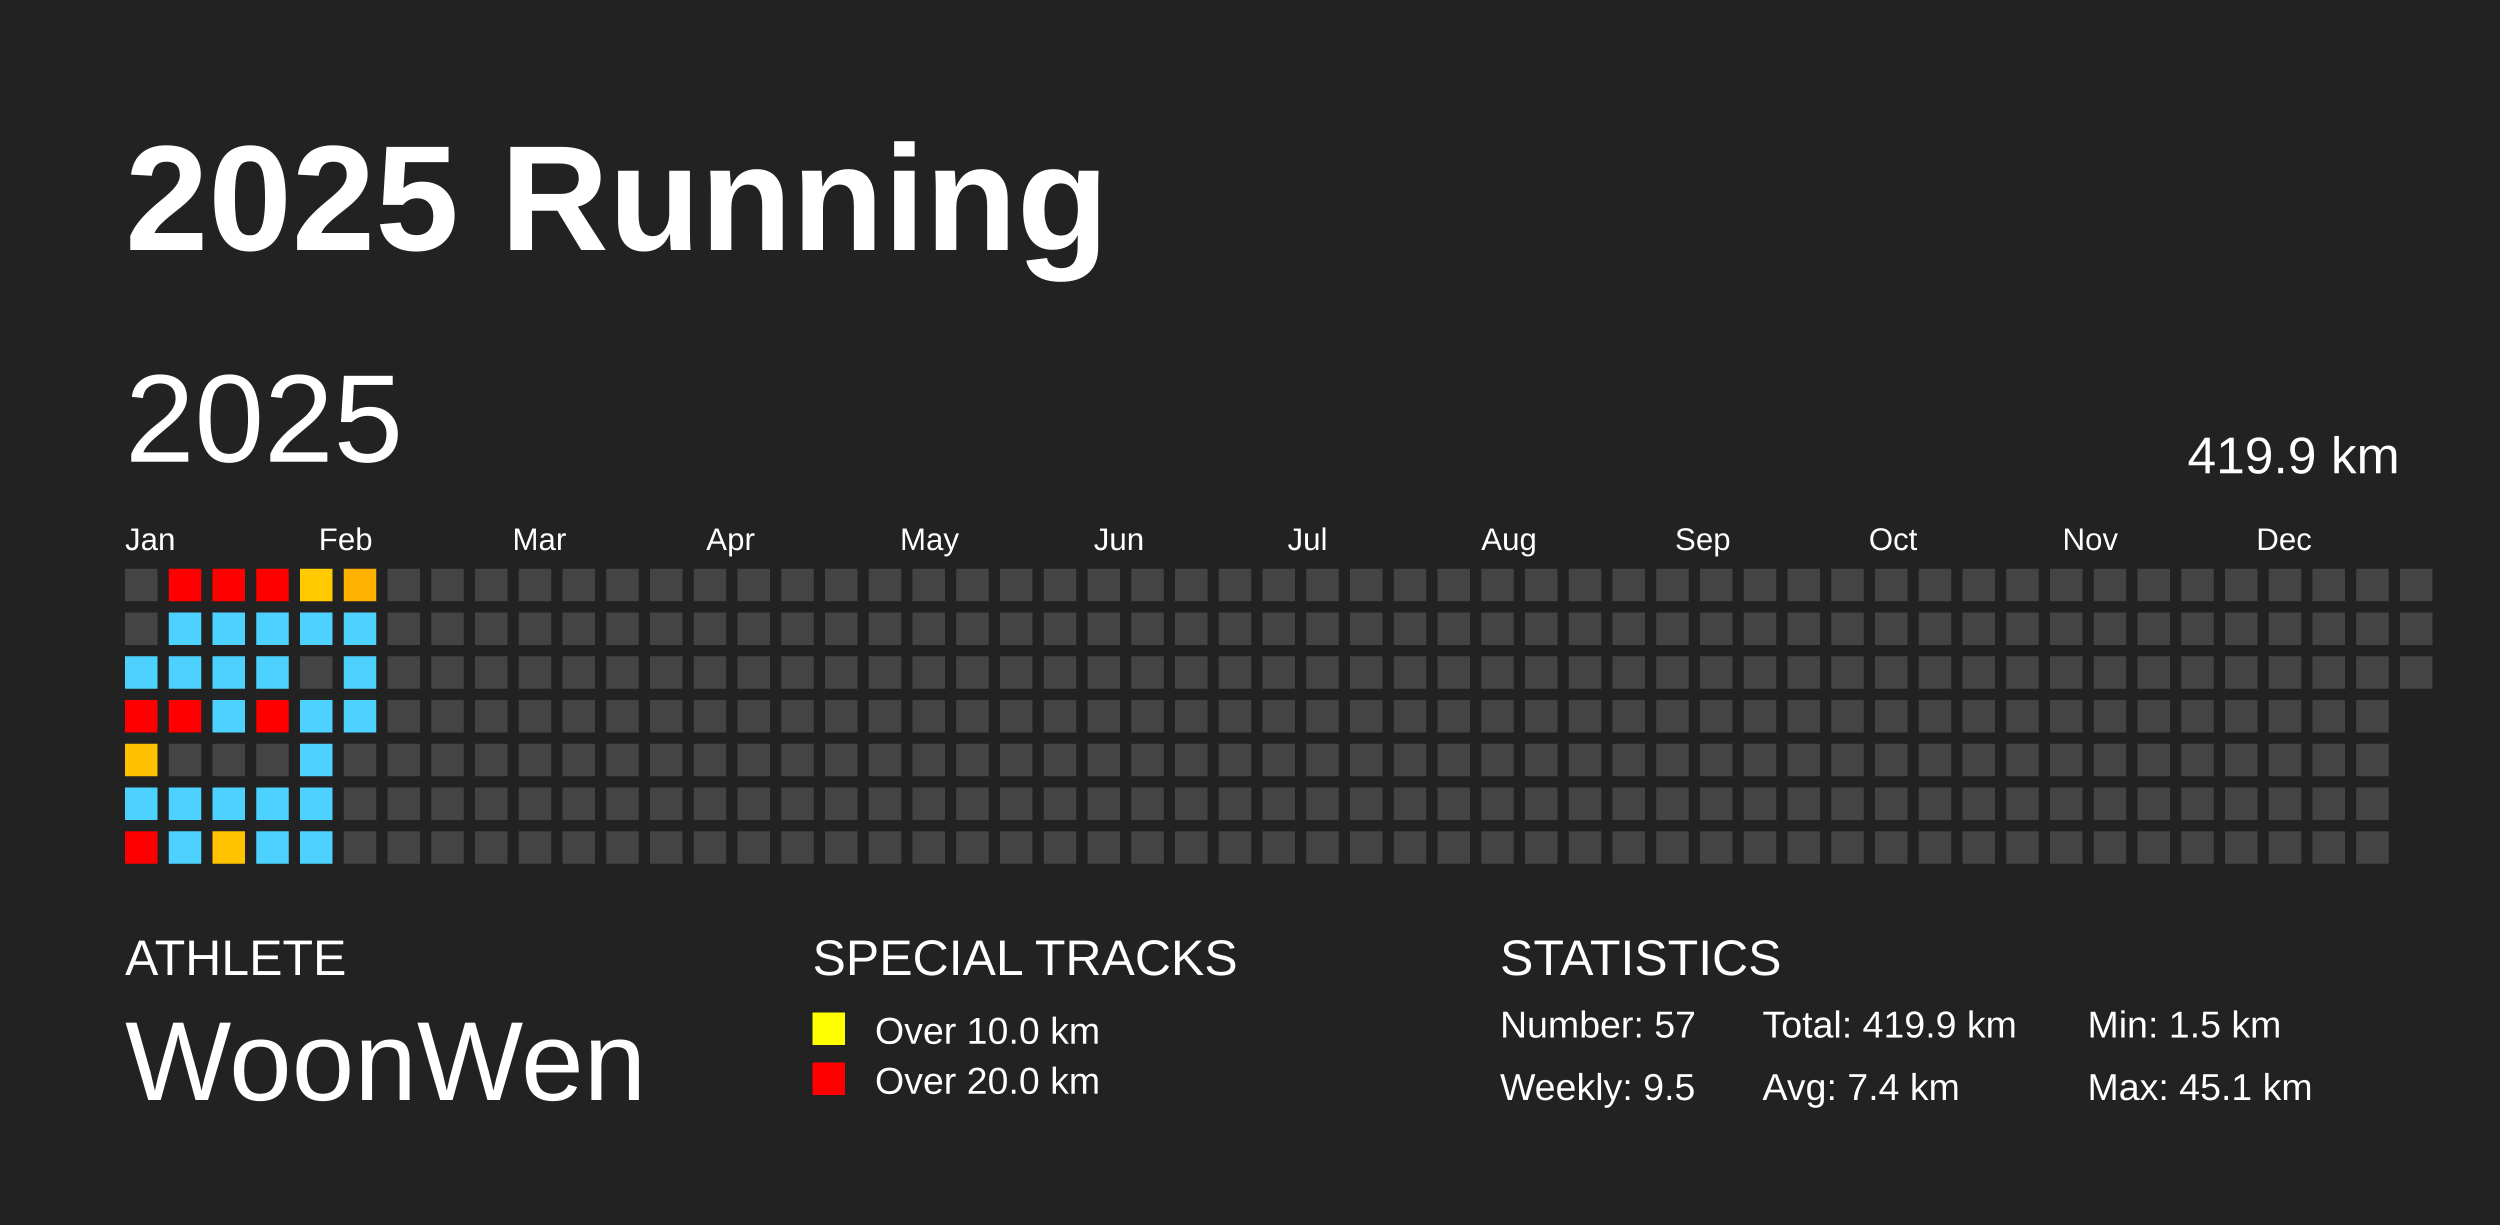
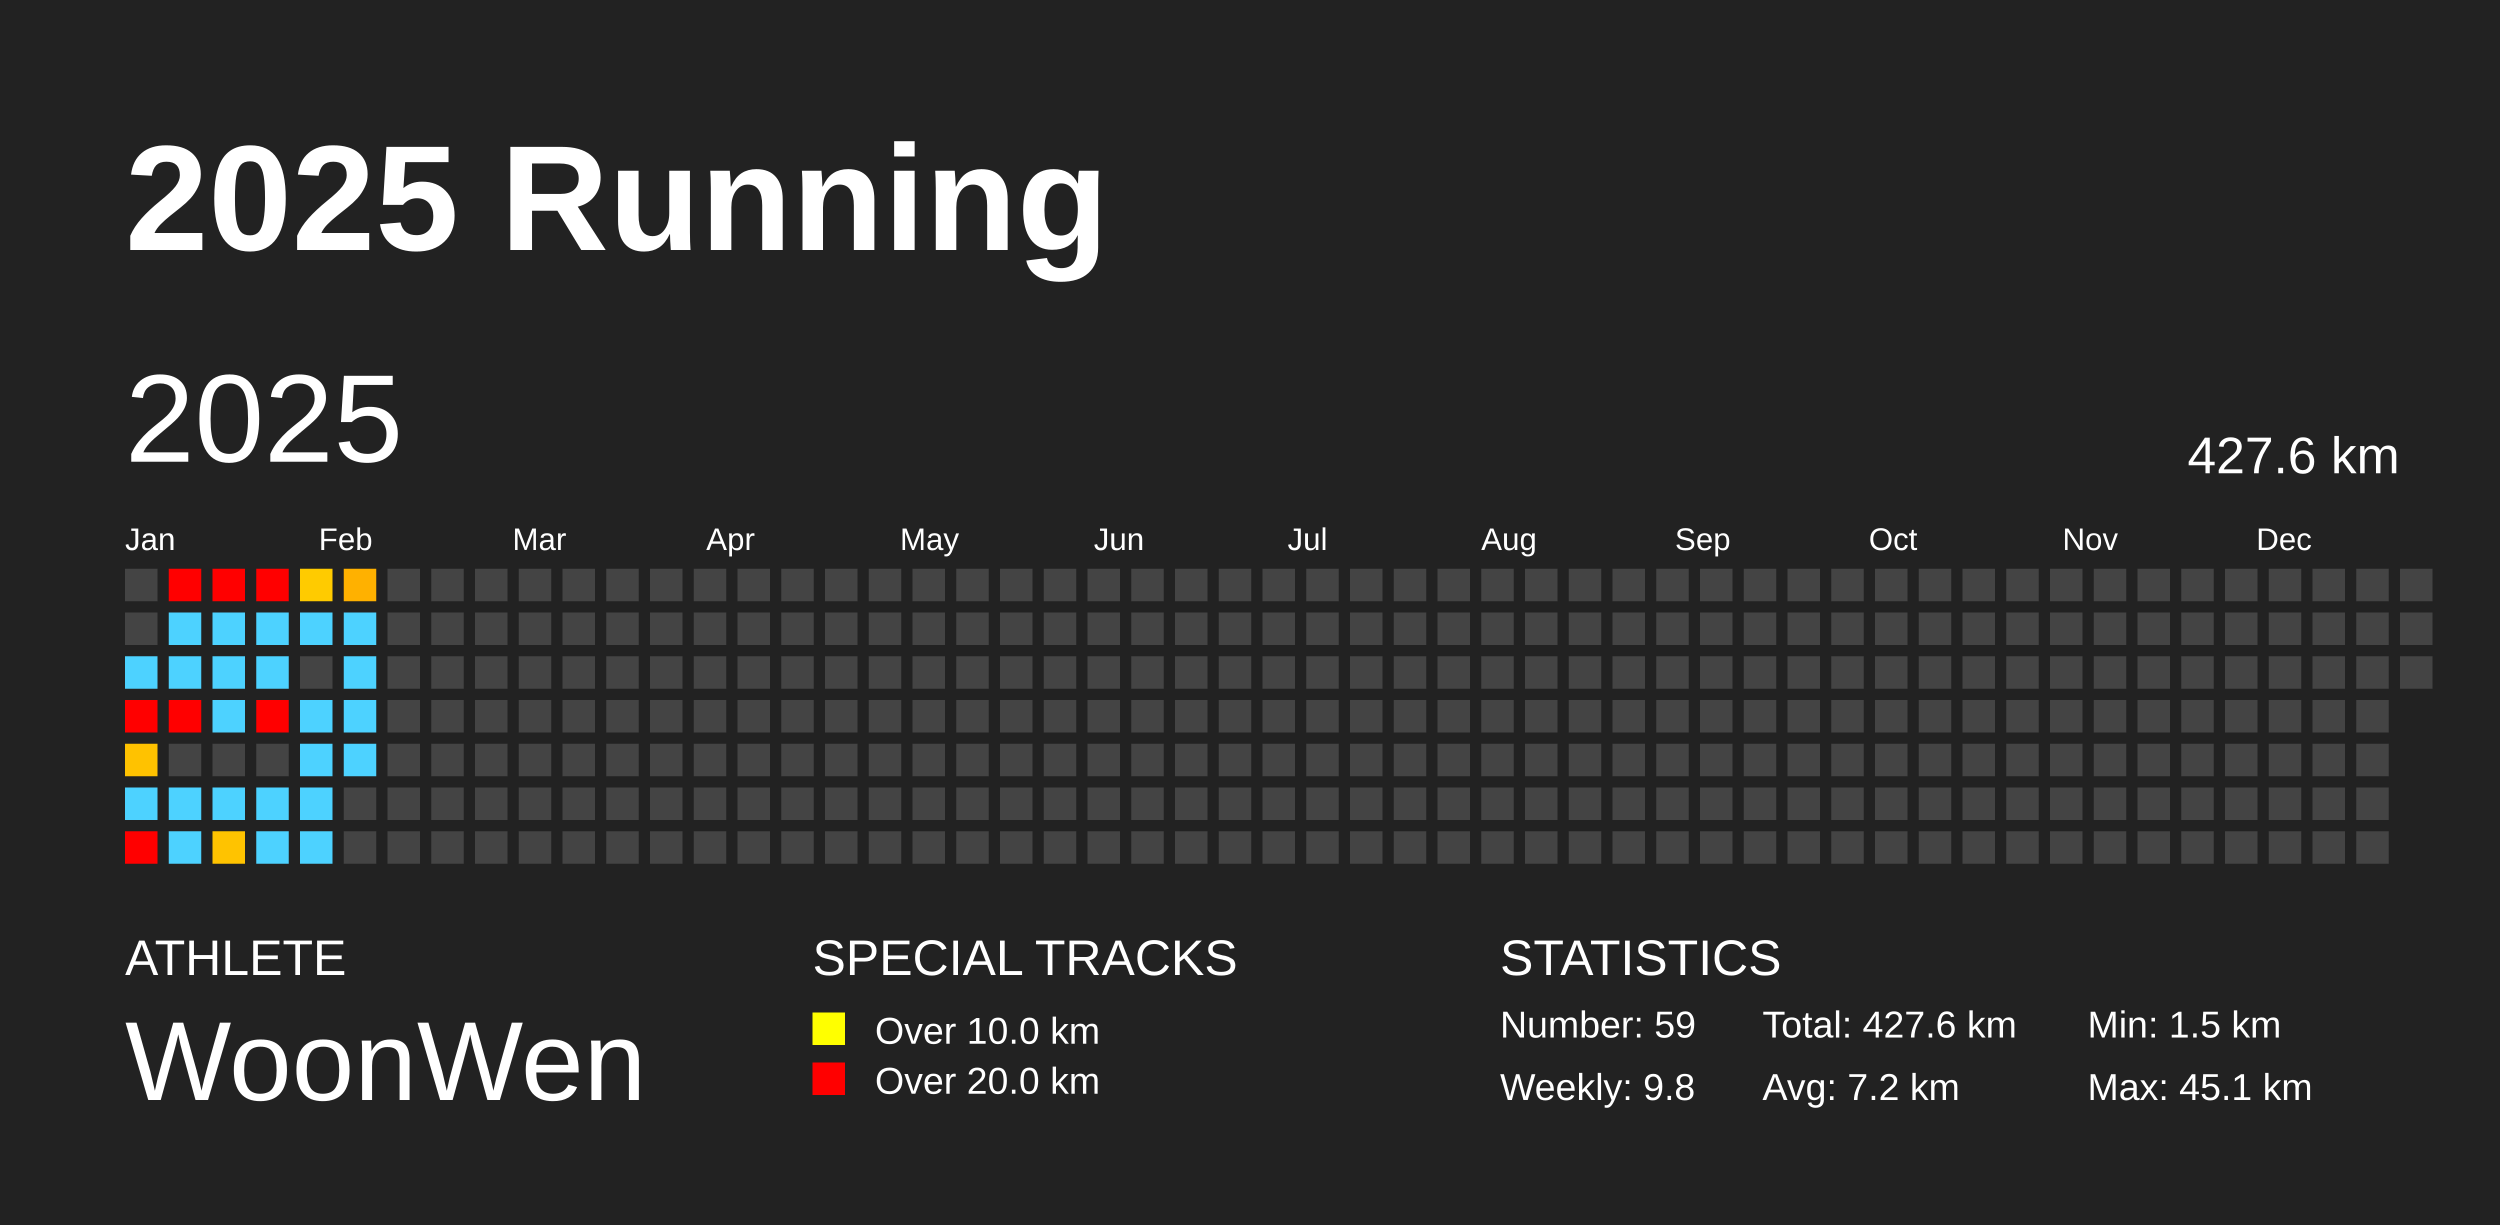
<svg xmlns="http://www.w3.org/2000/svg" baseProfile="full" height="98mm" version="1.1" viewBox="0,0,200,98" width="200mm">
  <defs />
  <rect fill="#222222" height="98" width="200" x="0" y="0" />
  <text fill="#FFFFFF" style="font-size:12px; font-family:Arial; font-weight:bold;" x="10" y="20">2025 Running</text>
  <text fill="#FFFFFF" style="font-size:4px; font-family:Arial" x="10" y="78">ATHLETE</text>
  <text fill="#FFFFFF" style="font-size:9px; font-family:Arial" x="10" y="88">WoonWen</text>
  <text fill="#FFFFFF" style="font-size:4px; font-family:Arial" x="65" y="78">SPECIAL TRACKS</text>
  <rect fill="yellow" height="2.6" width="2.6" x="65" y="81" />
  <text fill="#FFFFFF" style="font-size:3px; font-family:Arial" x="70" y="83.5">Over 10.0 km</text>
  <rect fill="red" height="2.6" width="2.6" x="65" y="85" />
  <text fill="#FFFFFF" style="font-size:3px; font-family:Arial" x="70" y="87.5">Over 20.0 km</text>
  <text fill="#FFFFFF" style="font-size:4px; font-family:Arial" x="120" y="78">STATISTICS</text>
-   <text fill="#FFFFFF" style="font-size:3px; font-family:Arial" x="120" y="83">Number: 57</text>
-   <text fill="#FFFFFF" style="font-size:3px; font-family:Arial" x="120" y="88">Weekly: 9.5</text>
-   <text fill="#FFFFFF" style="font-size:3px; font-family:Arial" x="141" y="83">Total: 419.9 km</text>
-   <text fill="#FFFFFF" style="font-size:3px; font-family:Arial" x="141" y="88">Avg: 7.4 km</text>
+   <text fill="#FFFFFF" style="font-size:3px; font-family:Arial" x="120" y="83">Number: 59</text>
+   <text fill="#FFFFFF" style="font-size:3px; font-family:Arial" x="120" y="88">Weekly: 9.8</text>
+   <text fill="#FFFFFF" style="font-size:3px; font-family:Arial" x="141" y="83">Total: 427.6 km</text>
+   <text fill="#FFFFFF" style="font-size:3px; font-family:Arial" x="141" y="88">Avg: 7.2 km</text>
  <text fill="#FFFFFF" style="font-size:3px; font-family:Arial" x="167" y="83">Min: 1.5 km</text>
  <text fill="#FFFFFF" style="font-size:3px; font-family:Arial" x="167" y="88">Max: 45.1 km</text>
  <text dominant-baseline="hanging" fill="#FFFFFF" style="font-size:10.0px; font-family:Arial;" x="10" y="30">2025</text>
-   <text dominant-baseline="hanging" fill="#FFFFFF" style="font-size:4.125px; font-family:Arial;" x="175" y="35">419.9 km</text>
+   <text dominant-baseline="hanging" fill="#FFFFFF" style="font-size:4.125px; font-family:Arial;" x="175" y="35">427.6 km</text>
  <text fill="#FFFFFF" style="font-size:2.5px; font-family:Arial" x="10.0" y="44">Jan</text>
  <text fill="#FFFFFF" style="font-size:2.5px; font-family:Arial" x="25.5" y="44">Feb</text>
  <text fill="#FFFFFF" style="font-size:2.5px; font-family:Arial" x="41.0" y="44">Mar</text>
  <text fill="#FFFFFF" style="font-size:2.5px; font-family:Arial" x="56.5" y="44">Apr</text>
  <text fill="#FFFFFF" style="font-size:2.5px; font-family:Arial" x="72.0" y="44">May</text>
  <text fill="#FFFFFF" style="font-size:2.5px; font-family:Arial" x="87.5" y="44">Jun</text>
  <text fill="#FFFFFF" style="font-size:2.5px; font-family:Arial" x="103.0" y="44">Jul</text>
  <text fill="#FFFFFF" style="font-size:2.5px; font-family:Arial" x="118.5" y="44">Aug</text>
  <text fill="#FFFFFF" style="font-size:2.5px; font-family:Arial" x="134.0" y="44">Sep</text>
  <text fill="#FFFFFF" style="font-size:2.5px; font-family:Arial" x="149.5" y="44">Oct</text>
  <text fill="#FFFFFF" style="font-size:2.5px; font-family:Arial" x="165.0" y="44">Nov</text>
  <text fill="#FFFFFF" style="font-size:2.5px; font-family:Arial" x="180.5" y="44">Dec</text>
  <rect fill="#444444" height="2.6" width="2.6" x="10.0" y="45.5" />
  <rect fill="#444444" height="2.6" width="2.6" x="10.0" y="49.0" />
  <rect fill="#4dd2ff" height="2.6" width="2.6" x="10.0" y="52.5" />
  <rect fill="red" height="2.6" width="2.6" x="10.0" y="56.0" />
  <rect fill="#ffc200" height="2.6" width="2.6" x="10.0" y="59.5" />
  <rect fill="#4dd2ff" height="2.6" width="2.6" x="10.0" y="63.0" />
  <rect fill="red" height="2.6" width="2.6" x="10.0" y="66.5" />
  <rect fill="red" height="2.6" width="2.6" x="13.5" y="45.5" />
  <rect fill="#4dd2ff" height="2.6" width="2.6" x="13.5" y="49.0" />
  <rect fill="#4dd2ff" height="2.6" width="2.6" x="13.5" y="52.5" />
  <rect fill="red" height="2.6" width="2.6" x="13.5" y="56.0" />
  <rect fill="#444444" height="2.6" width="2.6" x="13.5" y="59.5" />
  <rect fill="#4dd2ff" height="2.6" width="2.6" x="13.5" y="63.0" />
  <rect fill="#4dd2ff" height="2.6" width="2.6" x="13.5" y="66.5" />
  <rect fill="red" height="2.6" width="2.6" x="17.0" y="45.5" />
  <rect fill="#4dd2ff" height="2.6" width="2.6" x="17.0" y="49.0" />
  <rect fill="#4dd2ff" height="2.6" width="2.6" x="17.0" y="52.5" />
  <rect fill="#4dd2ff" height="2.6" width="2.6" x="17.0" y="56.0" />
  <rect fill="#444444" height="2.6" width="2.6" x="17.0" y="59.5" />
  <rect fill="#4dd2ff" height="2.6" width="2.6" x="17.0" y="63.0" />
  <rect fill="#ffc300" height="2.6" width="2.6" x="17.0" y="66.5" />
  <rect fill="red" height="2.6" width="2.6" x="20.5" y="45.5" />
  <rect fill="#4dd2ff" height="2.6" width="2.6" x="20.5" y="49.0" />
  <rect fill="#4dd2ff" height="2.6" width="2.6" x="20.5" y="52.5" />
  <rect fill="red" height="2.6" width="2.6" x="20.5" y="56.0" />
  <rect fill="#444444" height="2.6" width="2.6" x="20.5" y="59.5" />
  <rect fill="#4dd2ff" height="2.6" width="2.6" x="20.5" y="63.0" />
  <rect fill="#4dd2ff" height="2.6" width="2.6" x="20.5" y="66.5" />
  <rect fill="#ffcb00" height="2.6" width="2.6" x="24.0" y="45.5" />
  <rect fill="#4dd2ff" height="2.6" width="2.6" x="24.0" y="49.0" />
  <rect fill="#444444" height="2.6" width="2.6" x="24.0" y="52.5" />
  <rect fill="#4dd2ff" height="2.6" width="2.6" x="24.0" y="56.0" />
  <rect fill="#4dd2ff" height="2.6" width="2.6" x="24.0" y="59.5" />
  <rect fill="#4dd2ff" height="2.6" width="2.6" x="24.0" y="63.0" />
  <rect fill="#4dd2ff" height="2.6" width="2.6" x="24.0" y="66.5" />
  <rect fill="#ffb100" height="2.6" width="2.6" x="27.5" y="45.5" />
  <rect fill="#4dd2ff" height="2.6" width="2.6" x="27.5" y="49.0" />
  <rect fill="#4dd2ff" height="2.6" width="2.6" x="27.5" y="52.5" />
  <rect fill="#4dd2ff" height="2.6" width="2.6" x="27.5" y="56.0" />
-   <rect fill="#444444" height="2.6" width="2.6" x="27.5" y="59.5" />
+   <rect fill="#4dd2ff" height="2.6" width="2.6" x="27.5" y="59.5" />
  <rect fill="#444444" height="2.6" width="2.6" x="27.5" y="63.0" />
  <rect fill="#444444" height="2.6" width="2.6" x="27.5" y="66.5" />
  <rect fill="#444444" height="2.6" width="2.6" x="31.0" y="45.5" />
  <rect fill="#444444" height="2.6" width="2.6" x="31.0" y="49.0" />
  <rect fill="#444444" height="2.6" width="2.6" x="31.0" y="52.5" />
  <rect fill="#444444" height="2.6" width="2.6" x="31.0" y="56.0" />
  <rect fill="#444444" height="2.6" width="2.6" x="31.0" y="59.5" />
  <rect fill="#444444" height="2.6" width="2.6" x="31.0" y="63.0" />
  <rect fill="#444444" height="2.6" width="2.6" x="31.0" y="66.5" />
  <rect fill="#444444" height="2.6" width="2.6" x="34.5" y="45.5" />
  <rect fill="#444444" height="2.6" width="2.6" x="34.5" y="49.0" />
  <rect fill="#444444" height="2.6" width="2.6" x="34.5" y="52.5" />
  <rect fill="#444444" height="2.6" width="2.6" x="34.5" y="56.0" />
  <rect fill="#444444" height="2.6" width="2.6" x="34.5" y="59.5" />
  <rect fill="#444444" height="2.6" width="2.6" x="34.5" y="63.0" />
  <rect fill="#444444" height="2.6" width="2.6" x="34.5" y="66.5" />
  <rect fill="#444444" height="2.6" width="2.6" x="38.0" y="45.5" />
  <rect fill="#444444" height="2.6" width="2.6" x="38.0" y="49.0" />
  <rect fill="#444444" height="2.6" width="2.6" x="38.0" y="52.5" />
  <rect fill="#444444" height="2.6" width="2.6" x="38.0" y="56.0" />
  <rect fill="#444444" height="2.6" width="2.6" x="38.0" y="59.5" />
  <rect fill="#444444" height="2.6" width="2.6" x="38.0" y="63.0" />
  <rect fill="#444444" height="2.6" width="2.6" x="38.0" y="66.5" />
  <rect fill="#444444" height="2.6" width="2.6" x="41.5" y="45.5" />
  <rect fill="#444444" height="2.6" width="2.6" x="41.5" y="49.0" />
  <rect fill="#444444" height="2.6" width="2.6" x="41.5" y="52.5" />
  <rect fill="#444444" height="2.6" width="2.6" x="41.5" y="56.0" />
  <rect fill="#444444" height="2.6" width="2.6" x="41.5" y="59.5" />
  <rect fill="#444444" height="2.6" width="2.6" x="41.5" y="63.0" />
  <rect fill="#444444" height="2.6" width="2.6" x="41.5" y="66.5" />
  <rect fill="#444444" height="2.6" width="2.6" x="45.0" y="45.5" />
  <rect fill="#444444" height="2.6" width="2.6" x="45.0" y="49.0" />
  <rect fill="#444444" height="2.6" width="2.6" x="45.0" y="52.5" />
  <rect fill="#444444" height="2.6" width="2.6" x="45.0" y="56.0" />
  <rect fill="#444444" height="2.6" width="2.6" x="45.0" y="59.5" />
  <rect fill="#444444" height="2.6" width="2.6" x="45.0" y="63.0" />
  <rect fill="#444444" height="2.6" width="2.6" x="45.0" y="66.5" />
  <rect fill="#444444" height="2.6" width="2.6" x="48.5" y="45.5" />
  <rect fill="#444444" height="2.6" width="2.6" x="48.5" y="49.0" />
  <rect fill="#444444" height="2.6" width="2.6" x="48.5" y="52.5" />
  <rect fill="#444444" height="2.6" width="2.6" x="48.5" y="56.0" />
  <rect fill="#444444" height="2.6" width="2.6" x="48.5" y="59.5" />
  <rect fill="#444444" height="2.6" width="2.6" x="48.5" y="63.0" />
  <rect fill="#444444" height="2.6" width="2.6" x="48.5" y="66.5" />
  <rect fill="#444444" height="2.6" width="2.6" x="52.0" y="45.5" />
  <rect fill="#444444" height="2.6" width="2.6" x="52.0" y="49.0" />
  <rect fill="#444444" height="2.6" width="2.6" x="52.0" y="52.5" />
  <rect fill="#444444" height="2.6" width="2.6" x="52.0" y="56.0" />
  <rect fill="#444444" height="2.6" width="2.6" x="52.0" y="59.5" />
  <rect fill="#444444" height="2.6" width="2.6" x="52.0" y="63.0" />
  <rect fill="#444444" height="2.6" width="2.6" x="52.0" y="66.5" />
  <rect fill="#444444" height="2.6" width="2.6" x="55.5" y="45.5" />
  <rect fill="#444444" height="2.6" width="2.6" x="55.5" y="49.0" />
  <rect fill="#444444" height="2.6" width="2.6" x="55.5" y="52.5" />
  <rect fill="#444444" height="2.6" width="2.6" x="55.5" y="56.0" />
  <rect fill="#444444" height="2.6" width="2.6" x="55.5" y="59.5" />
  <rect fill="#444444" height="2.6" width="2.6" x="55.5" y="63.0" />
  <rect fill="#444444" height="2.6" width="2.6" x="55.5" y="66.5" />
  <rect fill="#444444" height="2.6" width="2.6" x="59.0" y="45.5" />
  <rect fill="#444444" height="2.6" width="2.6" x="59.0" y="49.0" />
  <rect fill="#444444" height="2.6" width="2.6" x="59.0" y="52.5" />
  <rect fill="#444444" height="2.6" width="2.6" x="59.0" y="56.0" />
  <rect fill="#444444" height="2.6" width="2.6" x="59.0" y="59.5" />
  <rect fill="#444444" height="2.6" width="2.6" x="59.0" y="63.0" />
  <rect fill="#444444" height="2.6" width="2.6" x="59.0" y="66.5" />
  <rect fill="#444444" height="2.6" width="2.6" x="62.5" y="45.5" />
  <rect fill="#444444" height="2.6" width="2.6" x="62.5" y="49.0" />
  <rect fill="#444444" height="2.6" width="2.6" x="62.5" y="52.5" />
  <rect fill="#444444" height="2.6" width="2.6" x="62.5" y="56.0" />
  <rect fill="#444444" height="2.6" width="2.6" x="62.5" y="59.5" />
  <rect fill="#444444" height="2.6" width="2.6" x="62.5" y="63.0" />
  <rect fill="#444444" height="2.6" width="2.6" x="62.5" y="66.5" />
  <rect fill="#444444" height="2.6" width="2.6" x="66.0" y="45.5" />
  <rect fill="#444444" height="2.6" width="2.6" x="66.0" y="49.0" />
  <rect fill="#444444" height="2.6" width="2.6" x="66.0" y="52.5" />
  <rect fill="#444444" height="2.6" width="2.6" x="66.0" y="56.0" />
  <rect fill="#444444" height="2.6" width="2.6" x="66.0" y="59.5" />
  <rect fill="#444444" height="2.6" width="2.6" x="66.0" y="63.0" />
  <rect fill="#444444" height="2.6" width="2.6" x="66.0" y="66.5" />
  <rect fill="#444444" height="2.6" width="2.6" x="69.5" y="45.5" />
  <rect fill="#444444" height="2.6" width="2.6" x="69.5" y="49.0" />
  <rect fill="#444444" height="2.6" width="2.6" x="69.5" y="52.5" />
  <rect fill="#444444" height="2.6" width="2.6" x="69.5" y="56.0" />
  <rect fill="#444444" height="2.6" width="2.6" x="69.5" y="59.5" />
  <rect fill="#444444" height="2.6" width="2.6" x="69.5" y="63.0" />
  <rect fill="#444444" height="2.6" width="2.6" x="69.5" y="66.5" />
  <rect fill="#444444" height="2.6" width="2.6" x="73.0" y="45.5" />
  <rect fill="#444444" height="2.6" width="2.6" x="73.0" y="49.0" />
  <rect fill="#444444" height="2.6" width="2.6" x="73.0" y="52.5" />
  <rect fill="#444444" height="2.6" width="2.6" x="73.0" y="56.0" />
  <rect fill="#444444" height="2.6" width="2.6" x="73.0" y="59.5" />
  <rect fill="#444444" height="2.6" width="2.6" x="73.0" y="63.0" />
  <rect fill="#444444" height="2.6" width="2.6" x="73.0" y="66.5" />
  <rect fill="#444444" height="2.6" width="2.6" x="76.5" y="45.5" />
  <rect fill="#444444" height="2.6" width="2.6" x="76.5" y="49.0" />
  <rect fill="#444444" height="2.6" width="2.6" x="76.5" y="52.5" />
  <rect fill="#444444" height="2.6" width="2.6" x="76.5" y="56.0" />
  <rect fill="#444444" height="2.6" width="2.6" x="76.5" y="59.5" />
  <rect fill="#444444" height="2.6" width="2.6" x="76.5" y="63.0" />
  <rect fill="#444444" height="2.6" width="2.6" x="76.5" y="66.5" />
  <rect fill="#444444" height="2.6" width="2.6" x="80.0" y="45.5" />
  <rect fill="#444444" height="2.6" width="2.6" x="80.0" y="49.0" />
  <rect fill="#444444" height="2.6" width="2.6" x="80.0" y="52.5" />
  <rect fill="#444444" height="2.6" width="2.6" x="80.0" y="56.0" />
  <rect fill="#444444" height="2.6" width="2.6" x="80.0" y="59.5" />
  <rect fill="#444444" height="2.6" width="2.6" x="80.0" y="63.0" />
  <rect fill="#444444" height="2.6" width="2.6" x="80.0" y="66.5" />
  <rect fill="#444444" height="2.6" width="2.6" x="83.5" y="45.5" />
  <rect fill="#444444" height="2.6" width="2.6" x="83.5" y="49.0" />
  <rect fill="#444444" height="2.6" width="2.6" x="83.5" y="52.5" />
  <rect fill="#444444" height="2.6" width="2.6" x="83.5" y="56.0" />
  <rect fill="#444444" height="2.6" width="2.6" x="83.5" y="59.5" />
  <rect fill="#444444" height="2.6" width="2.6" x="83.5" y="63.0" />
  <rect fill="#444444" height="2.6" width="2.6" x="83.5" y="66.5" />
  <rect fill="#444444" height="2.6" width="2.6" x="87.0" y="45.5" />
  <rect fill="#444444" height="2.6" width="2.6" x="87.0" y="49.0" />
  <rect fill="#444444" height="2.6" width="2.6" x="87.0" y="52.5" />
  <rect fill="#444444" height="2.6" width="2.6" x="87.0" y="56.0" />
  <rect fill="#444444" height="2.6" width="2.6" x="87.0" y="59.5" />
  <rect fill="#444444" height="2.6" width="2.6" x="87.0" y="63.0" />
  <rect fill="#444444" height="2.6" width="2.6" x="87.0" y="66.5" />
  <rect fill="#444444" height="2.6" width="2.6" x="90.5" y="45.5" />
  <rect fill="#444444" height="2.6" width="2.6" x="90.5" y="49.0" />
  <rect fill="#444444" height="2.6" width="2.6" x="90.5" y="52.5" />
  <rect fill="#444444" height="2.6" width="2.6" x="90.5" y="56.0" />
  <rect fill="#444444" height="2.6" width="2.6" x="90.5" y="59.5" />
  <rect fill="#444444" height="2.6" width="2.6" x="90.5" y="63.0" />
  <rect fill="#444444" height="2.6" width="2.6" x="90.5" y="66.5" />
  <rect fill="#444444" height="2.6" width="2.6" x="94.0" y="45.5" />
  <rect fill="#444444" height="2.6" width="2.6" x="94.0" y="49.0" />
  <rect fill="#444444" height="2.6" width="2.6" x="94.0" y="52.5" />
  <rect fill="#444444" height="2.6" width="2.6" x="94.0" y="56.0" />
  <rect fill="#444444" height="2.6" width="2.6" x="94.0" y="59.5" />
  <rect fill="#444444" height="2.6" width="2.6" x="94.0" y="63.0" />
  <rect fill="#444444" height="2.6" width="2.6" x="94.0" y="66.5" />
  <rect fill="#444444" height="2.6" width="2.6" x="97.5" y="45.5" />
  <rect fill="#444444" height="2.6" width="2.6" x="97.5" y="49.0" />
  <rect fill="#444444" height="2.6" width="2.6" x="97.5" y="52.5" />
  <rect fill="#444444" height="2.6" width="2.6" x="97.5" y="56.0" />
  <rect fill="#444444" height="2.6" width="2.6" x="97.5" y="59.5" />
  <rect fill="#444444" height="2.6" width="2.6" x="97.5" y="63.0" />
  <rect fill="#444444" height="2.6" width="2.6" x="97.5" y="66.5" />
  <rect fill="#444444" height="2.6" width="2.6" x="101.0" y="45.5" />
  <rect fill="#444444" height="2.6" width="2.6" x="101.0" y="49.0" />
  <rect fill="#444444" height="2.6" width="2.6" x="101.0" y="52.5" />
  <rect fill="#444444" height="2.6" width="2.6" x="101.0" y="56.0" />
  <rect fill="#444444" height="2.6" width="2.6" x="101.0" y="59.5" />
  <rect fill="#444444" height="2.6" width="2.6" x="101.0" y="63.0" />
  <rect fill="#444444" height="2.6" width="2.6" x="101.0" y="66.5" />
  <rect fill="#444444" height="2.6" width="2.6" x="104.5" y="45.5" />
  <rect fill="#444444" height="2.6" width="2.6" x="104.5" y="49.0" />
  <rect fill="#444444" height="2.6" width="2.6" x="104.5" y="52.5" />
  <rect fill="#444444" height="2.6" width="2.6" x="104.5" y="56.0" />
  <rect fill="#444444" height="2.6" width="2.6" x="104.5" y="59.5" />
  <rect fill="#444444" height="2.6" width="2.6" x="104.5" y="63.0" />
  <rect fill="#444444" height="2.6" width="2.6" x="104.5" y="66.5" />
  <rect fill="#444444" height="2.6" width="2.6" x="108.0" y="45.5" />
  <rect fill="#444444" height="2.6" width="2.6" x="108.0" y="49.0" />
  <rect fill="#444444" height="2.6" width="2.6" x="108.0" y="52.5" />
  <rect fill="#444444" height="2.6" width="2.6" x="108.0" y="56.0" />
  <rect fill="#444444" height="2.6" width="2.6" x="108.0" y="59.5" />
  <rect fill="#444444" height="2.6" width="2.6" x="108.0" y="63.0" />
  <rect fill="#444444" height="2.6" width="2.6" x="108.0" y="66.5" />
  <rect fill="#444444" height="2.6" width="2.6" x="111.5" y="45.5" />
  <rect fill="#444444" height="2.6" width="2.6" x="111.5" y="49.0" />
  <rect fill="#444444" height="2.6" width="2.6" x="111.5" y="52.5" />
  <rect fill="#444444" height="2.6" width="2.6" x="111.5" y="56.0" />
  <rect fill="#444444" height="2.6" width="2.6" x="111.5" y="59.5" />
  <rect fill="#444444" height="2.6" width="2.6" x="111.5" y="63.0" />
  <rect fill="#444444" height="2.6" width="2.6" x="111.5" y="66.5" />
  <rect fill="#444444" height="2.6" width="2.6" x="115.0" y="45.5" />
  <rect fill="#444444" height="2.6" width="2.6" x="115.0" y="49.0" />
  <rect fill="#444444" height="2.6" width="2.6" x="115.0" y="52.5" />
  <rect fill="#444444" height="2.6" width="2.6" x="115.0" y="56.0" />
  <rect fill="#444444" height="2.6" width="2.6" x="115.0" y="59.5" />
  <rect fill="#444444" height="2.6" width="2.6" x="115.0" y="63.0" />
  <rect fill="#444444" height="2.6" width="2.6" x="115.0" y="66.5" />
  <rect fill="#444444" height="2.6" width="2.6" x="118.5" y="45.5" />
  <rect fill="#444444" height="2.6" width="2.6" x="118.5" y="49.0" />
  <rect fill="#444444" height="2.6" width="2.6" x="118.5" y="52.5" />
  <rect fill="#444444" height="2.6" width="2.6" x="118.5" y="56.0" />
  <rect fill="#444444" height="2.6" width="2.6" x="118.5" y="59.5" />
  <rect fill="#444444" height="2.6" width="2.6" x="118.5" y="63.0" />
  <rect fill="#444444" height="2.6" width="2.6" x="118.5" y="66.5" />
  <rect fill="#444444" height="2.6" width="2.6" x="122.0" y="45.5" />
  <rect fill="#444444" height="2.6" width="2.6" x="122.0" y="49.0" />
  <rect fill="#444444" height="2.6" width="2.6" x="122.0" y="52.5" />
  <rect fill="#444444" height="2.6" width="2.6" x="122.0" y="56.0" />
  <rect fill="#444444" height="2.6" width="2.6" x="122.0" y="59.5" />
  <rect fill="#444444" height="2.6" width="2.6" x="122.0" y="63.0" />
  <rect fill="#444444" height="2.6" width="2.6" x="122.0" y="66.5" />
  <rect fill="#444444" height="2.6" width="2.6" x="125.5" y="45.5" />
  <rect fill="#444444" height="2.6" width="2.6" x="125.5" y="49.0" />
  <rect fill="#444444" height="2.6" width="2.6" x="125.5" y="52.5" />
  <rect fill="#444444" height="2.6" width="2.6" x="125.5" y="56.0" />
  <rect fill="#444444" height="2.6" width="2.6" x="125.5" y="59.5" />
  <rect fill="#444444" height="2.6" width="2.6" x="125.5" y="63.0" />
  <rect fill="#444444" height="2.6" width="2.6" x="125.5" y="66.5" />
  <rect fill="#444444" height="2.6" width="2.6" x="129.0" y="45.5" />
  <rect fill="#444444" height="2.6" width="2.6" x="129.0" y="49.0" />
  <rect fill="#444444" height="2.6" width="2.6" x="129.0" y="52.5" />
  <rect fill="#444444" height="2.6" width="2.6" x="129.0" y="56.0" />
  <rect fill="#444444" height="2.6" width="2.6" x="129.0" y="59.5" />
  <rect fill="#444444" height="2.6" width="2.6" x="129.0" y="63.0" />
  <rect fill="#444444" height="2.6" width="2.6" x="129.0" y="66.5" />
  <rect fill="#444444" height="2.6" width="2.6" x="132.5" y="45.5" />
  <rect fill="#444444" height="2.6" width="2.6" x="132.5" y="49.0" />
  <rect fill="#444444" height="2.6" width="2.6" x="132.5" y="52.5" />
  <rect fill="#444444" height="2.6" width="2.6" x="132.5" y="56.0" />
  <rect fill="#444444" height="2.6" width="2.6" x="132.5" y="59.5" />
  <rect fill="#444444" height="2.6" width="2.6" x="132.5" y="63.0" />
  <rect fill="#444444" height="2.6" width="2.6" x="132.5" y="66.5" />
  <rect fill="#444444" height="2.6" width="2.6" x="136.0" y="45.5" />
  <rect fill="#444444" height="2.6" width="2.6" x="136.0" y="49.0" />
  <rect fill="#444444" height="2.6" width="2.6" x="136.0" y="52.5" />
  <rect fill="#444444" height="2.6" width="2.6" x="136.0" y="56.0" />
  <rect fill="#444444" height="2.6" width="2.6" x="136.0" y="59.5" />
  <rect fill="#444444" height="2.6" width="2.6" x="136.0" y="63.0" />
  <rect fill="#444444" height="2.6" width="2.6" x="136.0" y="66.5" />
  <rect fill="#444444" height="2.6" width="2.6" x="139.5" y="45.5" />
  <rect fill="#444444" height="2.6" width="2.6" x="139.5" y="49.0" />
  <rect fill="#444444" height="2.6" width="2.6" x="139.5" y="52.5" />
  <rect fill="#444444" height="2.6" width="2.6" x="139.5" y="56.0" />
  <rect fill="#444444" height="2.6" width="2.6" x="139.5" y="59.5" />
  <rect fill="#444444" height="2.6" width="2.6" x="139.5" y="63.0" />
  <rect fill="#444444" height="2.6" width="2.6" x="139.5" y="66.5" />
  <rect fill="#444444" height="2.6" width="2.6" x="143.0" y="45.5" />
  <rect fill="#444444" height="2.6" width="2.6" x="143.0" y="49.0" />
  <rect fill="#444444" height="2.6" width="2.6" x="143.0" y="52.5" />
  <rect fill="#444444" height="2.6" width="2.6" x="143.0" y="56.0" />
  <rect fill="#444444" height="2.6" width="2.6" x="143.0" y="59.5" />
  <rect fill="#444444" height="2.6" width="2.6" x="143.0" y="63.0" />
  <rect fill="#444444" height="2.6" width="2.6" x="143.0" y="66.5" />
  <rect fill="#444444" height="2.6" width="2.6" x="146.5" y="45.5" />
  <rect fill="#444444" height="2.6" width="2.6" x="146.5" y="49.0" />
  <rect fill="#444444" height="2.6" width="2.6" x="146.5" y="52.5" />
  <rect fill="#444444" height="2.6" width="2.6" x="146.5" y="56.0" />
  <rect fill="#444444" height="2.6" width="2.6" x="146.5" y="59.5" />
  <rect fill="#444444" height="2.6" width="2.6" x="146.5" y="63.0" />
  <rect fill="#444444" height="2.6" width="2.6" x="146.5" y="66.5" />
  <rect fill="#444444" height="2.6" width="2.6" x="150.0" y="45.5" />
  <rect fill="#444444" height="2.6" width="2.6" x="150.0" y="49.0" />
  <rect fill="#444444" height="2.6" width="2.6" x="150.0" y="52.5" />
  <rect fill="#444444" height="2.6" width="2.6" x="150.0" y="56.0" />
  <rect fill="#444444" height="2.6" width="2.6" x="150.0" y="59.5" />
  <rect fill="#444444" height="2.6" width="2.6" x="150.0" y="63.0" />
  <rect fill="#444444" height="2.6" width="2.6" x="150.0" y="66.5" />
  <rect fill="#444444" height="2.6" width="2.6" x="153.5" y="45.5" />
  <rect fill="#444444" height="2.6" width="2.6" x="153.5" y="49.0" />
  <rect fill="#444444" height="2.6" width="2.6" x="153.5" y="52.5" />
  <rect fill="#444444" height="2.6" width="2.6" x="153.5" y="56.0" />
  <rect fill="#444444" height="2.6" width="2.6" x="153.5" y="59.5" />
  <rect fill="#444444" height="2.6" width="2.6" x="153.5" y="63.0" />
  <rect fill="#444444" height="2.6" width="2.6" x="153.5" y="66.5" />
  <rect fill="#444444" height="2.6" width="2.6" x="157.0" y="45.5" />
  <rect fill="#444444" height="2.6" width="2.6" x="157.0" y="49.0" />
  <rect fill="#444444" height="2.6" width="2.6" x="157.0" y="52.5" />
  <rect fill="#444444" height="2.6" width="2.6" x="157.0" y="56.0" />
  <rect fill="#444444" height="2.6" width="2.6" x="157.0" y="59.5" />
  <rect fill="#444444" height="2.6" width="2.6" x="157.0" y="63.0" />
  <rect fill="#444444" height="2.6" width="2.6" x="157.0" y="66.5" />
  <rect fill="#444444" height="2.6" width="2.6" x="160.5" y="45.5" />
  <rect fill="#444444" height="2.6" width="2.6" x="160.5" y="49.0" />
  <rect fill="#444444" height="2.6" width="2.6" x="160.5" y="52.5" />
  <rect fill="#444444" height="2.6" width="2.6" x="160.5" y="56.0" />
  <rect fill="#444444" height="2.6" width="2.6" x="160.5" y="59.5" />
  <rect fill="#444444" height="2.6" width="2.6" x="160.5" y="63.0" />
  <rect fill="#444444" height="2.6" width="2.6" x="160.5" y="66.5" />
  <rect fill="#444444" height="2.6" width="2.6" x="164.0" y="45.5" />
  <rect fill="#444444" height="2.6" width="2.6" x="164.0" y="49.0" />
  <rect fill="#444444" height="2.6" width="2.6" x="164.0" y="52.5" />
  <rect fill="#444444" height="2.6" width="2.6" x="164.0" y="56.0" />
  <rect fill="#444444" height="2.6" width="2.6" x="164.0" y="59.5" />
  <rect fill="#444444" height="2.6" width="2.6" x="164.0" y="63.0" />
  <rect fill="#444444" height="2.6" width="2.6" x="164.0" y="66.5" />
  <rect fill="#444444" height="2.6" width="2.6" x="167.5" y="45.5" />
  <rect fill="#444444" height="2.6" width="2.6" x="167.5" y="49.0" />
  <rect fill="#444444" height="2.6" width="2.6" x="167.5" y="52.5" />
  <rect fill="#444444" height="2.6" width="2.6" x="167.5" y="56.0" />
  <rect fill="#444444" height="2.6" width="2.6" x="167.5" y="59.5" />
  <rect fill="#444444" height="2.6" width="2.6" x="167.5" y="63.0" />
  <rect fill="#444444" height="2.6" width="2.6" x="167.5" y="66.5" />
  <rect fill="#444444" height="2.6" width="2.6" x="171.0" y="45.5" />
  <rect fill="#444444" height="2.6" width="2.6" x="171.0" y="49.0" />
  <rect fill="#444444" height="2.6" width="2.6" x="171.0" y="52.5" />
  <rect fill="#444444" height="2.6" width="2.6" x="171.0" y="56.0" />
  <rect fill="#444444" height="2.6" width="2.6" x="171.0" y="59.5" />
  <rect fill="#444444" height="2.6" width="2.6" x="171.0" y="63.0" />
  <rect fill="#444444" height="2.6" width="2.6" x="171.0" y="66.5" />
  <rect fill="#444444" height="2.6" width="2.6" x="174.5" y="45.5" />
  <rect fill="#444444" height="2.6" width="2.6" x="174.5" y="49.0" />
  <rect fill="#444444" height="2.6" width="2.6" x="174.5" y="52.5" />
  <rect fill="#444444" height="2.6" width="2.6" x="174.5" y="56.0" />
  <rect fill="#444444" height="2.6" width="2.6" x="174.5" y="59.5" />
  <rect fill="#444444" height="2.6" width="2.6" x="174.5" y="63.0" />
  <rect fill="#444444" height="2.6" width="2.6" x="174.5" y="66.5" />
  <rect fill="#444444" height="2.6" width="2.6" x="178.0" y="45.5" />
  <rect fill="#444444" height="2.6" width="2.6" x="178.0" y="49.0" />
  <rect fill="#444444" height="2.6" width="2.6" x="178.0" y="52.5" />
  <rect fill="#444444" height="2.6" width="2.6" x="178.0" y="56.0" />
  <rect fill="#444444" height="2.6" width="2.6" x="178.0" y="59.5" />
  <rect fill="#444444" height="2.6" width="2.6" x="178.0" y="63.0" />
  <rect fill="#444444" height="2.6" width="2.6" x="178.0" y="66.5" />
  <rect fill="#444444" height="2.6" width="2.6" x="181.5" y="45.5" />
  <rect fill="#444444" height="2.6" width="2.6" x="181.5" y="49.0" />
  <rect fill="#444444" height="2.6" width="2.6" x="181.5" y="52.5" />
  <rect fill="#444444" height="2.6" width="2.6" x="181.5" y="56.0" />
  <rect fill="#444444" height="2.6" width="2.6" x="181.5" y="59.5" />
  <rect fill="#444444" height="2.6" width="2.6" x="181.5" y="63.0" />
  <rect fill="#444444" height="2.6" width="2.6" x="181.5" y="66.5" />
  <rect fill="#444444" height="2.6" width="2.6" x="185.0" y="45.5" />
  <rect fill="#444444" height="2.6" width="2.6" x="185.0" y="49.0" />
  <rect fill="#444444" height="2.6" width="2.6" x="185.0" y="52.5" />
  <rect fill="#444444" height="2.6" width="2.6" x="185.0" y="56.0" />
  <rect fill="#444444" height="2.6" width="2.6" x="185.0" y="59.5" />
  <rect fill="#444444" height="2.6" width="2.6" x="185.0" y="63.0" />
  <rect fill="#444444" height="2.6" width="2.6" x="185.0" y="66.5" />
  <rect fill="#444444" height="2.6" width="2.6" x="188.5" y="45.5" />
  <rect fill="#444444" height="2.6" width="2.6" x="188.5" y="49.0" />
  <rect fill="#444444" height="2.6" width="2.6" x="188.5" y="52.5" />
  <rect fill="#444444" height="2.6" width="2.6" x="188.5" y="56.0" />
  <rect fill="#444444" height="2.6" width="2.6" x="188.5" y="59.5" />
  <rect fill="#444444" height="2.6" width="2.6" x="188.5" y="63.0" />
  <rect fill="#444444" height="2.6" width="2.6" x="188.5" y="66.5" />
  <rect fill="#444444" height="2.6" width="2.6" x="192.0" y="45.5" />
  <rect fill="#444444" height="2.6" width="2.6" x="192.0" y="49.0" />
  <rect fill="#444444" height="2.6" width="2.6" x="192.0" y="52.5" />
</svg>
